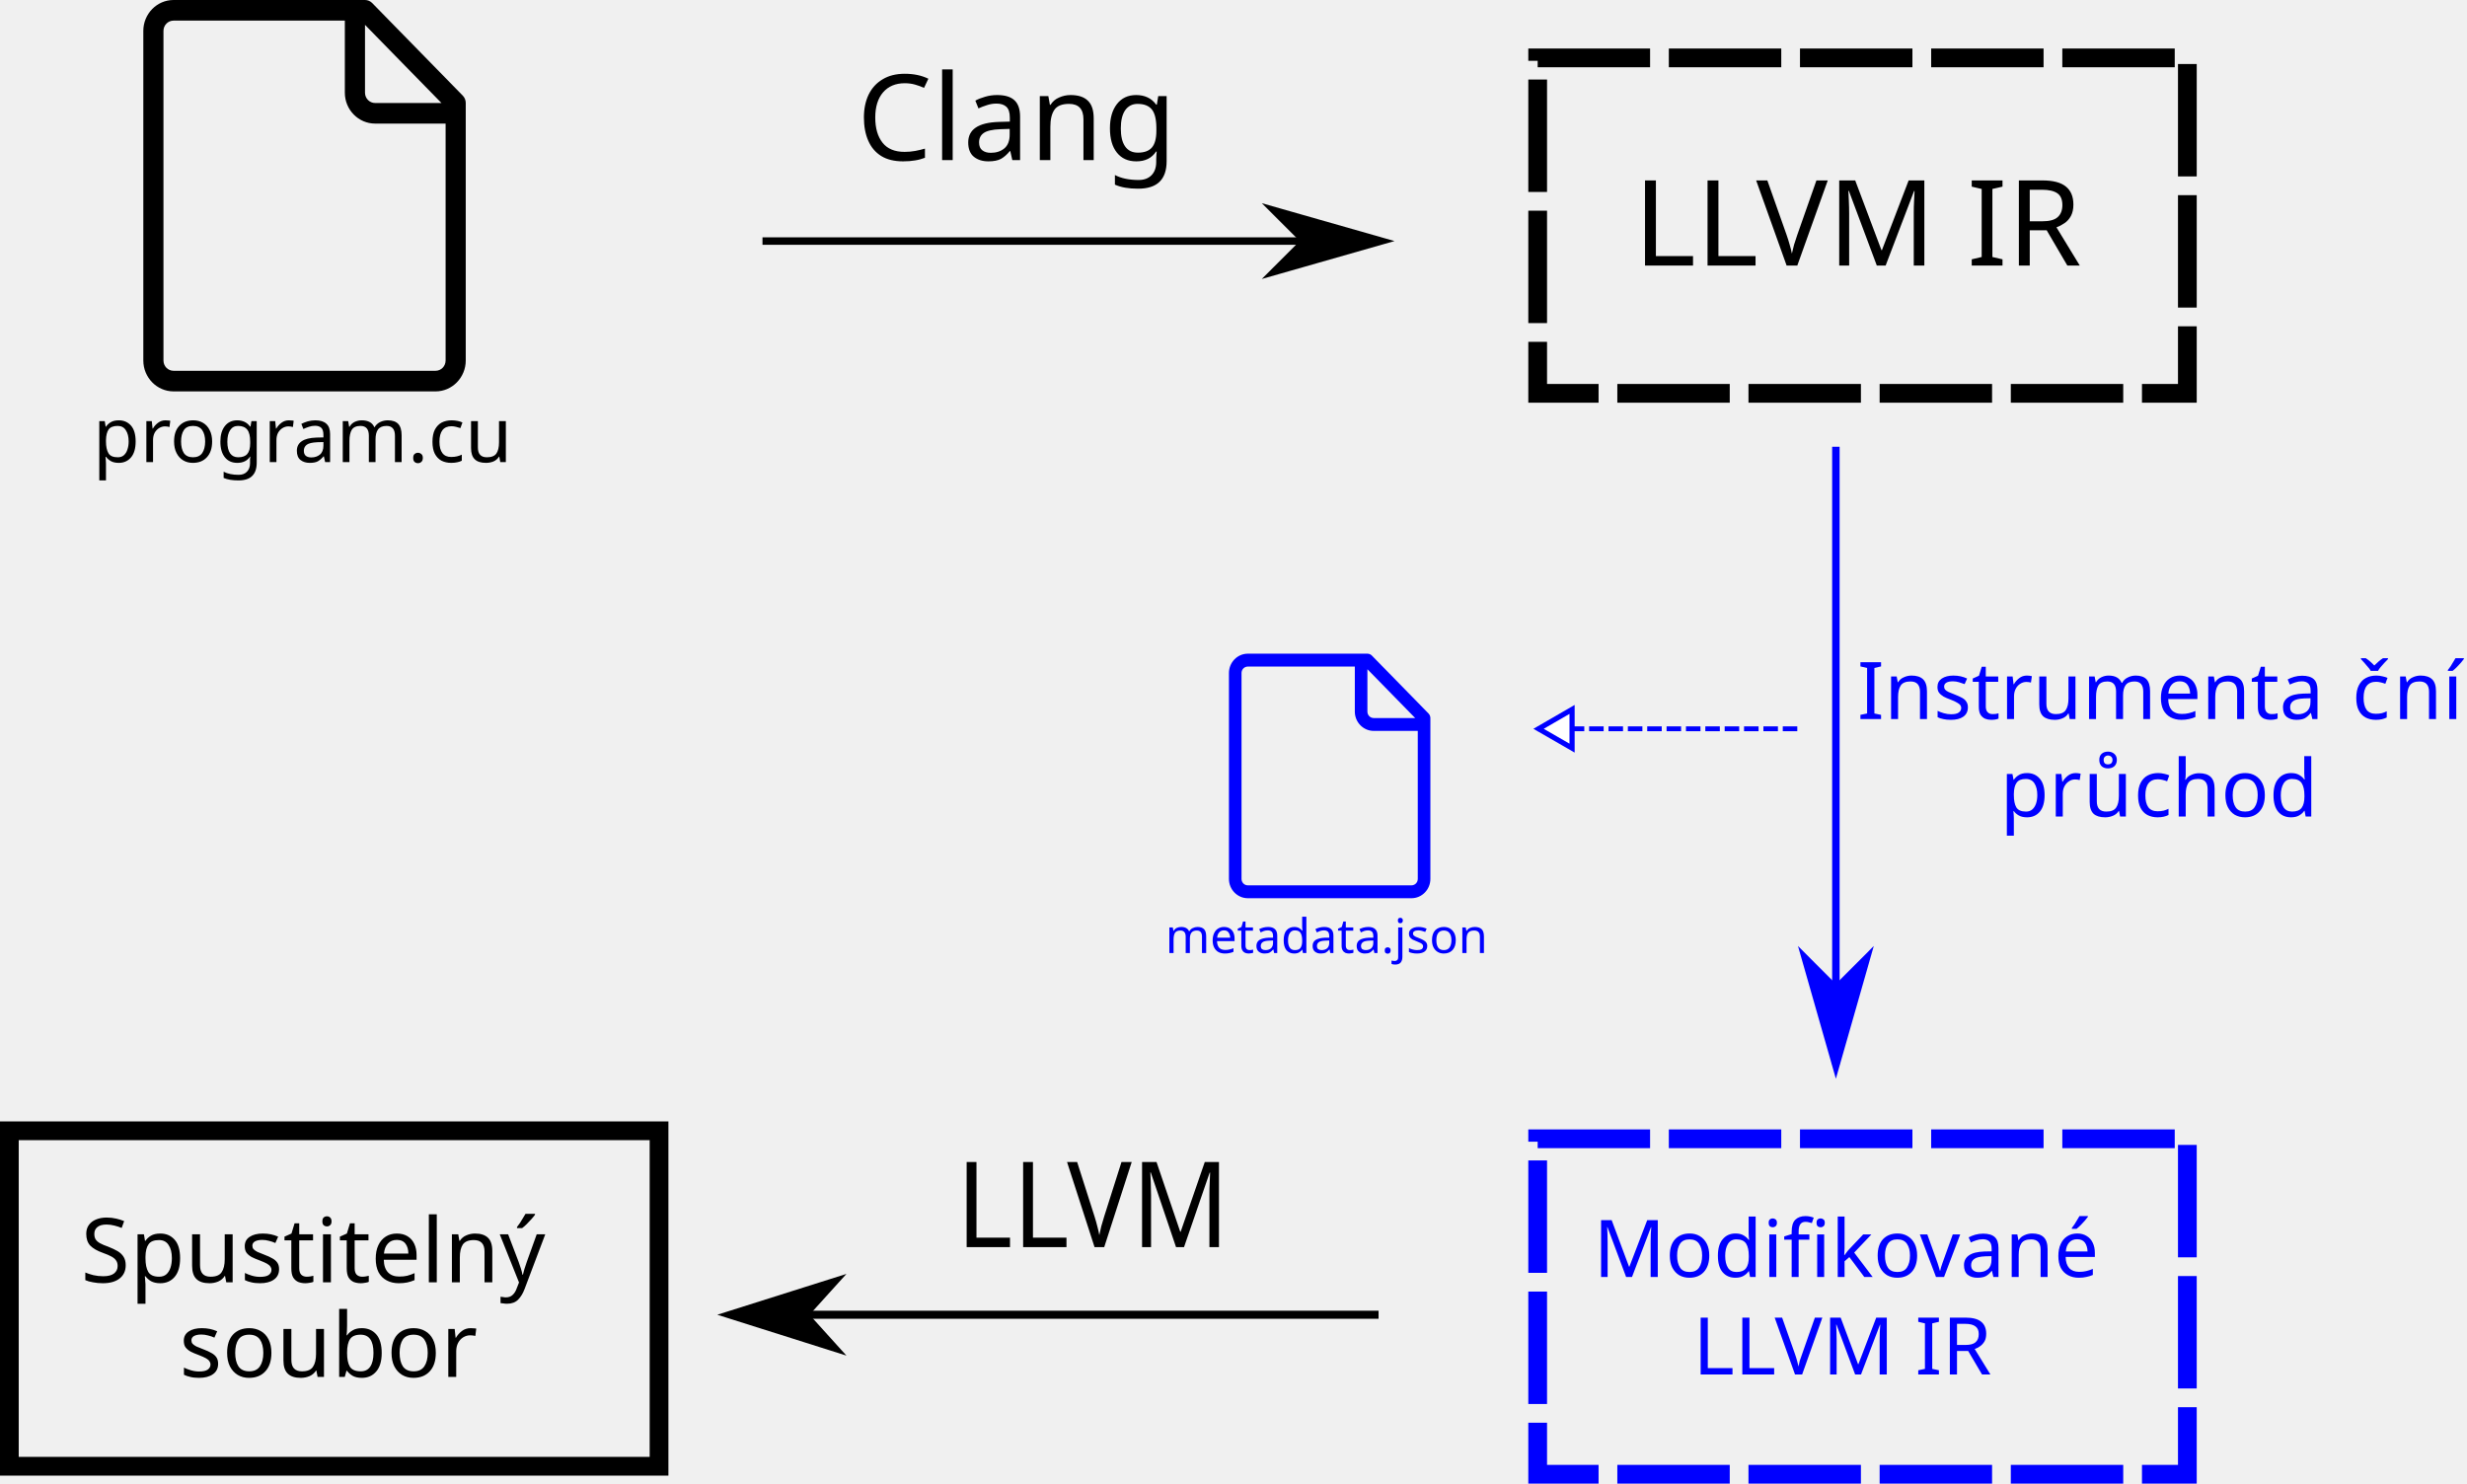
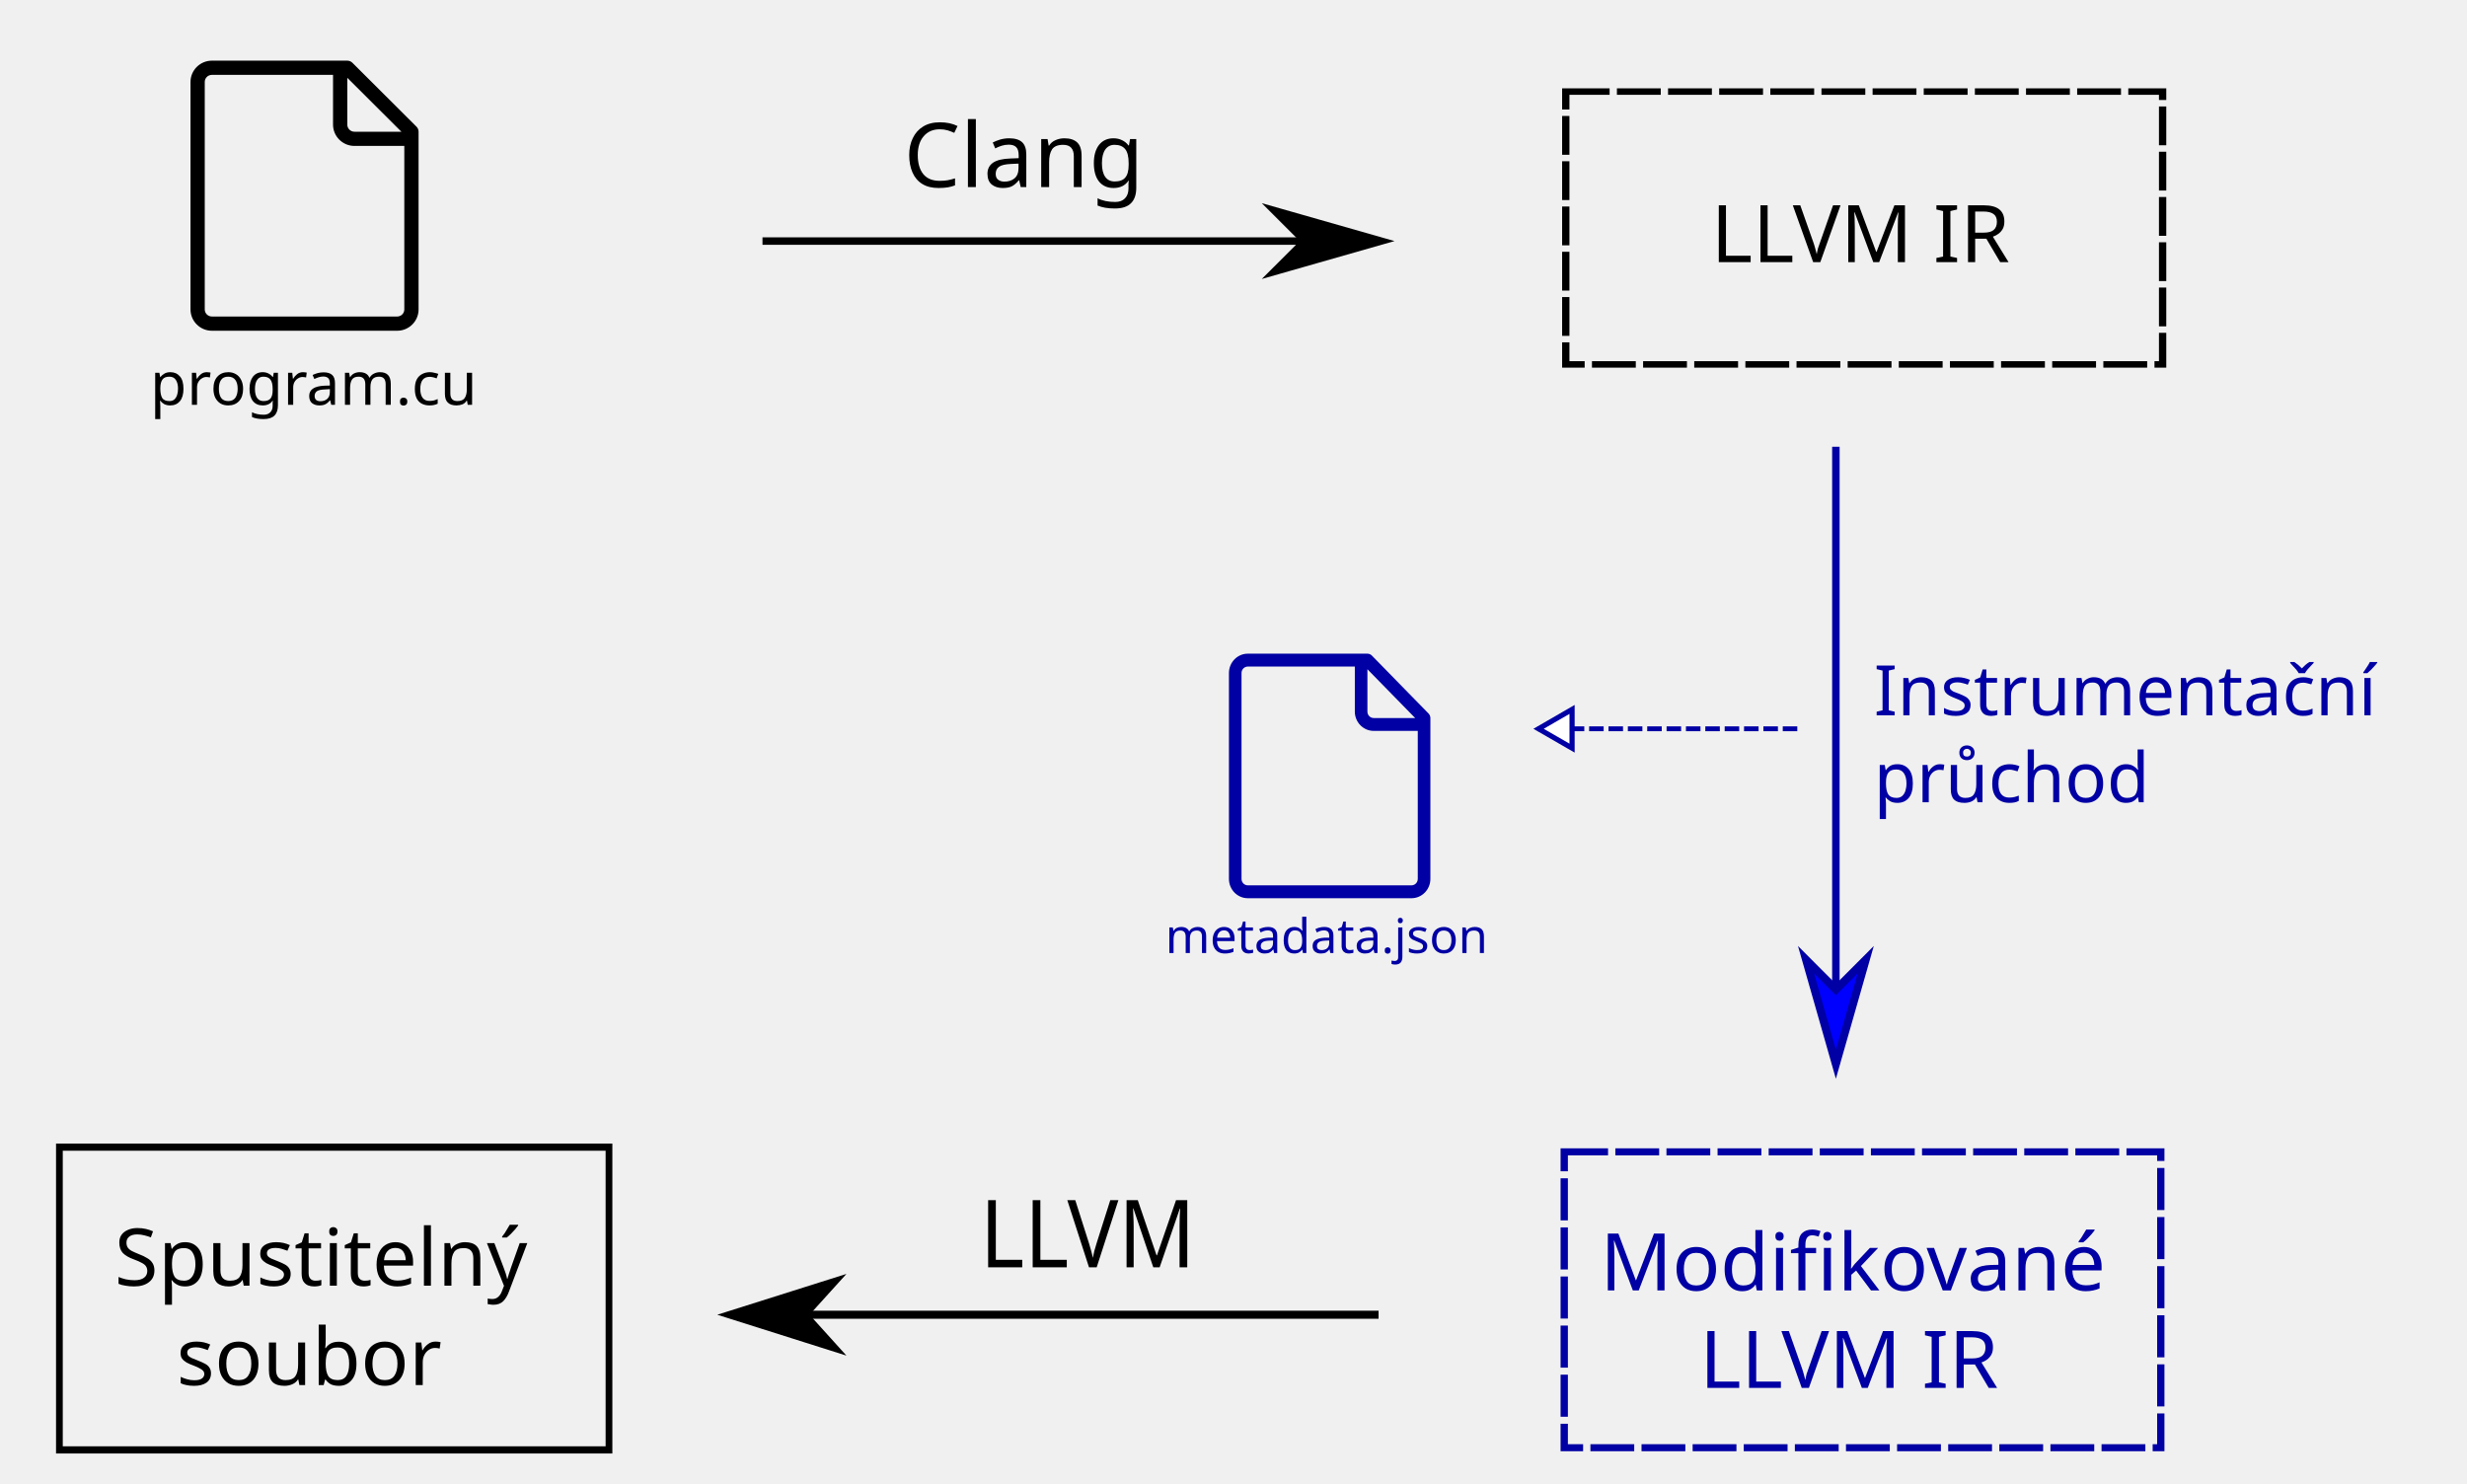
<svg xmlns="http://www.w3.org/2000/svg" id="svg4494" version="1.1" xml:space="preserve" width="310.228" height="186.581" viewBox="0 0 310.228 186.581">
  <defs id="defs4498" />
  <g id="g4502" transform="matrix(1.25,0,0,1.25,0,-3.75e-6)">
    <g id="g4504">
-       <path d="M 46.563,9.629 37.438,0.301 C 37.246,0.109 36.988,0 36.719,0 L 17.461,0 c -1.676,0 -3.043,1.395 -3.043,3.109 l 0,33.161 c 0,1.714 1.367,3.109 3.043,3.109 l 26.355,0 c 1.676,0 3.039,-1.395 3.039,-3.109 l 0,-25.907 c 0,-0.277 -0.105,-0.539 -0.292,-0.734 z m -2.153,0.734 -6.676,0 c -0.558,0 -1.015,-0.465 -1.015,-1.035 l 0,-6.828 7.691,7.863 z m 0.418,25.907 c 0,0.574 -0.453,1.035 -1.012,1.035 l -26.355,0 c -0.563,0 -1.016,-0.461 -1.016,-1.035 l 0,-33.161 c 0,-0.574 0.457,-1.035 1.016,-1.035 l 17.23,0 0,7.254 c 0,1.711 1.368,3.106 3.043,3.106 l 7.094,0 0,23.836 z" style="fill:#000000;fill-opacity:1;fill-rule:nonzero;stroke:none" id="path4506" />
-       <text transform="translate(9.333343,46.49189)" style="font-variant:normal;font-weight:normal;font-size:7.697px;font-family:Verdana;-inkscape-font-specification:Verdana;writing-mode:lr-tb;fill:#000000;fill-opacity:1;fill-rule:nonzero;stroke:none" id="text4508">
-         <tspan x="0 4.795 8.074 12.739 17.534 20.698 25.316 32.797 35.591 39.594" y="0" id="tspan4510">program.cu</tspan>
+       <path d="M 41.902,12.747 35.447,6.311 C 35.312,6.178 35.129,6.103 34.939,6.103 l -13.622,0 c -1.185,0 -2.152,0.963 -2.152,2.145 l 0,22.883 c 0,1.183 0.967,2.145 2.152,2.145 l 18.642,0 c 1.185,0 2.15,-0.963 2.15,-2.145 l 0,-17.877 c 0,-0.191 -0.074,-0.372 -0.207,-0.506 z m -1.523,0.506 -4.722,0 c -0.395,0 -0.718,-0.321 -0.718,-0.714 l 0,-4.712 5.44,5.426 z m 0.296,17.877 c 0,0.396 -0.32,0.714 -0.716,0.714 l -18.642,0 c -0.398,0 -0.719,-0.318 -0.719,-0.714 l 0,-22.883 c 0,-0.396 0.323,-0.714 0.719,-0.714 l 12.187,0 0,5.006 c 0,1.181 0.968,2.143 2.152,2.143 l 5.018,0 0,16.448 z" style="fill:#000000;fill-opacity:1;fill-rule:nonzero;stroke:none;stroke-width:0.8;stroke-miterlimit:4;stroke-dasharray:none" id="path4506" />
+       <text style="font-variant:normal;font-weight:normal;font-size:7.697px;font-family:Verdana;-inkscape-font-specification:Verdana;writing-mode:lr-tb;fill:#000000;fill-opacity:1;fill-rule:nonzero;stroke:none" id="text4508" x="15.097" y="40.728">
+         <tspan id="tspan4510" style="font-size:6px" x="15.097" y="40.728">program.cu</tspan>
      </text>
      <g id="g4512">
        <path d="m 76.707,24.254 62.125,0" style="fill:none;stroke:#000000;stroke-width:0.751;stroke-linecap:butt;stroke-linejoin:miter;stroke-miterlimit:4;stroke-dasharray:none;stroke-opacity:1" id="path4514" />
      </g>
      <g id="g4516" transform="scale(-1,-1)">
        <path d="m -131.32,-24.254 3.007,-3.004 -10.519,3.004 10.519,3.004 -3.007,-3.004 z" style="fill:#000000;fill-opacity:1;fill-rule:evenodd;stroke:#000000;stroke-width:0.801;stroke-linecap:butt;stroke-linejoin:miter;stroke-miterlimit:4;stroke-dasharray:none;stroke-opacity:1" id="path4518" />
      </g>
-       <text transform="translate(86.17607,16.10917)" style="font-variant:normal;font-weight:normal;font-size:12px;font-family:Verdana;-inkscape-font-specification:Verdana;writing-mode:lr-tb;fill:#000000;fill-opacity:1;fill-rule:nonzero;stroke:none" id="text4520">
-         <tspan x="0 8.376 11.664 18.9 26.484" y="0" id="tspan4522">Clang</tspan>
+       <text style="font-variant:normal;font-weight:normal;font-size:12px;font-family:Verdana;-inkscape-font-specification:Verdana;writing-mode:lr-tb;fill:#000000;fill-opacity:1;fill-rule:nonzero;stroke:none" id="text4520" x="90.923" y="18.822">
+         <tspan id="tspan4522" style="font-size:9px" x="90.923" y="18.822">Clang</tspan>
      </text>
-       <g id="g4524">
-         <path d="m 154.691,5.824 65.359,0 0,33.75 -65.359,0 0,-33.75 z" style="fill:none;stroke:#000000;stroke-width:1.885;stroke-linecap:butt;stroke-linejoin:miter;stroke-miterlimit:4;stroke-dasharray:11.31, 1.885;stroke-dashoffset:0;stroke-opacity:1" id="path4526" />
+       <g id="g4524" style="stroke:#000000;stroke-width:0.8;stroke-miterlimit:4;stroke-dasharray:4.8, 0.8;stroke-dashoffset:0;stroke-opacity:1" transform="matrix(0.9186605,0,0,0.8133389,15.41015,4.476764)">
+         <path d="m 154.691,5.824 65.359,0 0,33.75 -65.359,0 0,-33.75 z" style="fill:none;stroke:#000000;stroke-width:0.8;stroke-linecap:butt;stroke-linejoin:miter;stroke-miterlimit:4;stroke-dasharray:4.8, 0.8;stroke-dashoffset:0;stroke-opacity:1" id="path4526" />
      </g>
-       <text transform="translate(164.3354,26.71542)" style="font-variant:normal;font-weight:normal;font-size:12px;font-family:Verdana;-inkscape-font-specification:Verdana;writing-mode:lr-tb;fill:#000000;fill-opacity:1;fill-rule:nonzero;stroke:none" id="text4528">
-         <tspan x="0 6.672 12.708 20.904 31.008 35.22 40.26" y="0" id="tspan4530">LLVM IR</tspan>
+       <text style="font-variant:normal;font-weight:normal;font-size:12px;font-family:Verdana;-inkscape-font-specification:Verdana;writing-mode:lr-tb;fill:#000000;fill-opacity:1;fill-rule:nonzero;stroke:none" id="text4528" x="172.133" y="26.376">
+         <tspan id="tspan4530" style="font-size:8px" x="172.133" y="26.376">LLVM IR</tspan>
      </text>
-       <g id="g4532">
-         <path d="m 184.691,44.949 0,62.125" style="fill:none;stroke:#0000ff;stroke-width:0.751;stroke-linecap:butt;stroke-linejoin:miter;stroke-miterlimit:4;stroke-dasharray:none;stroke-opacity:1" id="path4534" />
+       <g id="g4532" style="stroke:#0000a4;stroke-opacity:1">
+         <path d="m 184.691,44.949 0,62.125" style="fill:none;stroke:#0000a4;stroke-width:0.751;stroke-linecap:butt;stroke-linejoin:miter;stroke-miterlimit:4;stroke-dasharray:none;stroke-opacity:1" id="path4534" />
      </g>
-       <g id="g4536" transform="matrix(0,-1,1,0,0,0)">
-         <path d="m -99.563,184.691 3.008,-3.003 -10.519,3.003 10.519,3.004 -3.008,-3.004 z" style="fill:#0000ff;fill-opacity:1;fill-rule:evenodd;stroke:#0000ff;stroke-width:0.801;stroke-linecap:butt;stroke-linejoin:miter;stroke-miterlimit:4;stroke-dasharray:none;stroke-opacity:1" id="path4538" />
+       <g id="g4536" transform="matrix(0,-1,1,0,0,0)" style="stroke:#0000a4;stroke-opacity:1">
+         <path d="m -99.563,184.691 3.008,-3.003 -10.519,3.003 10.519,3.004 -3.008,-3.004 z" style="fill:#0000ff;fill-opacity:1;fill-rule:evenodd;stroke:#0000a4;stroke-width:0.801;stroke-linecap:butt;stroke-linejoin:miter;stroke-miterlimit:4;stroke-dasharray:none;stroke-opacity:1" id="path4538" />
      </g>
      <text transform="translate(186.8467,72.34517)" style="font-variant:normal;font-weight:normal;font-size:8px;font-family:Verdana;-inkscape-font-specification:Verdana;writing-mode:lr-tb;fill:#0000ff;fill-opacity:1;fill-rule:nonzero;stroke:none" id="text4540">
-         <tspan x="0 3.36 8.416 12.576 15.728 19.16 24.216 31.992 36.752 41.808 44.96" y="0" id="tspan4542">Instrumenta</tspan>
+         <tspan id="tspan4542" style="font-size:7px;fill:#0000a4;fill-opacity:1" x="0" y="0" />
      </text>
      <text transform="translate(236.6067,72.34517)" style="font-variant:normal;font-weight:normal;font-size:8px;font-family:Verdana;-inkscape-font-specification:Verdana;writing-mode:lr-tb;fill:#0000ff;fill-opacity:1;fill-rule:nonzero;stroke:none" id="text4544">
-         <tspan x="0" y="0" id="tspan4546">č</tspan>
+         <tspan x="0" y="0" id="tspan4546" style="fill:#0000a4;fill-opacity:1" />
      </text>
      <text transform="translate(240.7667,72.34517)" style="font-variant:normal;font-weight:normal;font-size:8px;font-family:Verdana;-inkscape-font-specification:Verdana;writing-mode:lr-tb;fill:#0000ff;fill-opacity:1;fill-rule:nonzero;stroke:none" id="text4548">
-         <tspan x="0 5.056" y="0" id="tspan4550">ní</tspan>
-         <tspan x="-39.561 -34.577" y="9.808" id="tspan4552">pr</tspan>
+         <tspan x="0" id="tspan4550" style="fill:#0000a4;fill-opacity:1" y="0" />
+         <tspan x="0" id="tspan4552" style="fill:#0000a4;fill-opacity:1" y="10" />
      </text>
      <text transform="translate(209.598,82.15305)" style="font-variant:normal;font-weight:normal;font-size:8px;font-family:Verdana;-inkscape-font-specification:Verdana;writing-mode:lr-tb;fill:#0000ff;fill-opacity:1;fill-rule:nonzero;stroke:none" id="text4554">
-         <tspan x="0" y="0" id="tspan4556">ů</tspan>
+         <tspan x="0" y="0" id="tspan4556" style="fill:#0000a4;fill-opacity:1" />
      </text>
      <text transform="translate(214.654,82.15305)" style="font-variant:normal;font-weight:normal;font-size:8px;font-family:Verdana;-inkscape-font-specification:Verdana;writing-mode:lr-tb;fill:#0000ff;fill-opacity:1;fill-rule:nonzero;stroke:none" id="text4558">
-         <tspan x="0 4.16 9.216 14.064" y="0" id="tspan4560">chod</tspan>
+         <tspan x="0" id="tspan4560" style="fill:#0000a4;fill-opacity:1" y="0" />
      </text>
-       <text transform="translate(160.2905,128.4767)" style="font-variant:normal;font-weight:normal;font-size:8px;font-family:Verdana;-inkscape-font-specification:Verdana;writing-mode:lr-tb;fill:#0000ff;fill-opacity:1;fill-rule:nonzero;stroke:none" id="text4576">
-         <tspan x="0 6.736 11.584 16.568 18.76 21.568 23.784 28.44 33.224 37.8 42.6 47.656" y="0" id="tspan4578">Modifikované</tspan>
-         <tspan x="10.016 14.464 18.488 23.952 30.688 33.496 36.856" y="9.808" id="tspan4580">LLVM IR</tspan>
+       <text style="font-variant:normal;font-weight:normal;font-size:8px;font-family:Verdana;-inkscape-font-specification:Verdana;writing-mode:lr-tb;fill:#0000ff;fill-opacity:1;fill-rule:nonzero;stroke:none" id="text4576" x="160.969" y="129.833">
+         <tspan x="160.969 167.705 172.553 177.537 179.729 182.537 184.753 189.409 194.193 198.769 203.569 208.625" y="129.833" id="tspan4578" style="fill:#0000a4;fill-opacity:1">Modifikované</tspan>
+         <tspan x="170.984 175.432 179.456 184.92 191.656 194.464 197.824" y="139.641" id="tspan4580" style="fill:#0000a4;fill-opacity:1">LLVM IR</tspan>
      </text>
-       <g id="g4582">
-         <path d="m 154.691,114.574 65.359,0 0,33.75 -65.359,0 0,-33.75 z" style="fill:none;stroke:#0000ff;stroke-width:1.885;stroke-linecap:butt;stroke-linejoin:miter;stroke-miterlimit:4;stroke-dasharray:11.31, 1.885;stroke-dashoffset:0;stroke-opacity:1" id="path4584" />
+       <g id="g4582" style="stroke:#0000a4;stroke-width:0.8;stroke-miterlimit:4;stroke-dasharray:4.8, 0.8;stroke-dashoffset:0;stroke-opacity:1" transform="matrix(0.918226,0,0,0.8820186,15.32204,14.83044)">
+         <path d="m 154.691,114.574 65.359,0 0,33.75 -65.359,0 0,-33.75 z" style="fill:none;stroke:#0000a4;stroke-width:0.8;stroke-linecap:butt;stroke-linejoin:miter;stroke-miterlimit:4;stroke-dasharray:4.8, 0.8;stroke-dashoffset:0;stroke-opacity:1" id="path4584" />
      </g>
-       <g id="g4586">
-         <path d="m 180.809,73.324 -26.118,0" style="fill:none;stroke:#0000ff;stroke-width:0.487;stroke-linecap:butt;stroke-linejoin:miter;stroke-miterlimit:4;stroke-dasharray:1.461, 0.487;stroke-dashoffset:0;stroke-opacity:1" id="path4588" />
+       <g id="g4586" style="stroke:#0000a4;stroke-opacity:1">
+         <path d="m 180.809,73.324 -26.118,0" style="fill:none;stroke:#0000a4;stroke-width:0.487;stroke-linecap:butt;stroke-linejoin:miter;stroke-miterlimit:4;stroke-dasharray:1.461, 0.487;stroke-dashoffset:0;stroke-opacity:1" id="path4588" />
      </g>
-       <g id="g4590" transform="scale(-1,-1)">
-         <path d="m -154.781,-73.324 -3.371,1.949 0,-3.895 3.371,1.946 z" style="fill:#ffffff;fill-opacity:1;fill-rule:evenodd;stroke:#0000ff;stroke-width:0.52;stroke-linecap:butt;stroke-linejoin:miter;stroke-miterlimit:4;stroke-dasharray:none;stroke-opacity:1" id="path4592" />
+       <g id="g4590" transform="scale(-1,-1)" style="stroke:#0000a4;stroke-opacity:1">
+         <path d="m -154.781,-73.324 -3.371,1.949 0,-3.895 3.371,1.946 z" style="fill:#ffffff;fill-opacity:1;fill-rule:evenodd;stroke:#0000a4;stroke-width:0.52;stroke-linecap:butt;stroke-linejoin:miter;stroke-miterlimit:4;stroke-dasharray:none;stroke-opacity:1" id="path4592" />
      </g>
-       <path d="m 143.711,71.785 -5.699,-5.828 c -0.117,-0.121 -0.282,-0.191 -0.449,-0.191 l -12.032,0 c -1.047,0 -1.898,0.875 -1.898,1.945 l 0,20.715 c 0,1.074 0.851,1.945 1.898,1.945 l 16.465,0 c 1.047,0 1.902,-0.871 1.902,-1.945 l 0,-16.184 c 0,-0.172 -0.07,-0.336 -0.187,-0.457 z m -1.344,0.457 -4.172,0 c -0.347,0 -0.632,-0.289 -0.632,-0.648 l 0,-4.262 4.804,4.91 z m 0.262,16.184 c 0,0.359 -0.281,0.648 -0.633,0.648 l -16.465,0 c -0.351,0 -0.633,-0.289 -0.633,-0.648 l 0,-20.715 c 0,-0.359 0.282,-0.648 0.633,-0.648 l 10.766,0 0,4.531 c 0,1.07 0.851,1.941 1.898,1.941 l 4.434,0 0,14.891 z" style="fill:#0000ff;fill-opacity:1;fill-rule:nonzero;stroke:none" id="path4594" />
-       <text transform="translate(117.2334,95.88716)" style="font-variant:normal;font-weight:normal;font-size:4.809px;font-family:Verdana;-inkscape-font-specification:Verdana;writing-mode:lr-tb;fill:#0000ff;fill-opacity:1;fill-rule:nonzero;stroke:none" id="text4596">
+       <path d="m 143.711,71.785 -5.699,-5.828 c -0.117,-0.121 -0.282,-0.191 -0.449,-0.191 l -12.032,0 c -1.047,0 -1.898,0.875 -1.898,1.945 l 0,20.715 c 0,1.074 0.851,1.945 1.898,1.945 l 16.465,0 c 1.047,0 1.902,-0.871 1.902,-1.945 l 0,-16.184 c 0,-0.172 -0.07,-0.336 -0.187,-0.457 z m -1.344,0.457 -4.172,0 c -0.347,0 -0.632,-0.289 -0.632,-0.648 l 0,-4.262 4.804,4.91 z m 0.262,16.184 c 0,0.359 -0.281,0.648 -0.633,0.648 l -16.465,0 c -0.351,0 -0.633,-0.289 -0.633,-0.648 l 0,-20.715 c 0,-0.359 0.282,-0.648 0.633,-0.648 l 10.766,0 0,4.531 c 0,1.07 0.851,1.941 1.898,1.941 l 4.434,0 0,14.891 z" style="fill:#0000a4;fill-opacity:1;fill-rule:nonzero;stroke:none;stroke-width:0.8;stroke-miterlimit:4;stroke-dasharray:none" id="path4594" />
+       <text transform="translate(117.2334,95.88716)" style="font-variant:normal;font-weight:normal;font-size:4.809px;font-family:Verdana;-inkscape-font-specification:Verdana;writing-mode:lr-tb;fill:#0000a4;fill-opacity:1;fill-rule:nonzero;stroke:none;" id="text4596">
        <tspan x="0 4.674 7.535 9.43 12.315 15.311 18.197 20.106 22.991 24.737 26.391 28.892 31.806" y="0" id="tspan4598">metadata.json</tspan>
      </text>
      <g id="g4600" transform="scale(0.903367,1)">
        <path d="m 153.519,132.277 -72.07,0" style="fill:none;stroke:#000000;stroke-width:0.809;stroke-linecap:butt;stroke-linejoin:miter;stroke-miterlimit:4;stroke-dasharray:none;stroke-opacity:1" id="path4602" />
      </g>
      <g id="g4604" transform="scale(0.903367,1)">
        <path d="m 89.539,132.277 3.239,-3.234 -11.329,3.234 11.329,3.239 -3.239,-3.239 z" style="fill:#000000;fill-opacity:1;fill-rule:evenodd;stroke:#000000;stroke-width:0.863;stroke-linecap:butt;stroke-linejoin:miter;stroke-miterlimit:4;stroke-dasharray:none;stroke-opacity:1" id="path4606" />
      </g>
-       <text transform="matrix(0.9033671,0,0,1,96.20146,125.4731)" style="font-variant:normal;font-weight:normal;font-size:12px;font-family:Verdana;-inkscape-font-specification:Verdana;writing-mode:lr-tb;fill:#000000;fill-opacity:1;fill-rule:nonzero;stroke:none" id="text4608">
-         <tspan x="0 6.672 12.708 20.904" y="0" id="tspan4610">LLVM</tspan>
+       <text transform="scale(0.9504563,1.052126)" style="font-variant:normal;font-weight:normal;font-size:11.405px;font-family:Verdana;-inkscape-font-specification:Verdana;writing-mode:lr-tb;fill:#000000;fill-opacity:1;fill-rule:nonzero;stroke:none" id="text4608" x="103.713" y="121.19">
+         <tspan id="tspan4610" style="font-size:9px" x="103.713" y="121.19">LLVM</tspan>
      </text>
-       <g id="g4612">
-         <path d="m 0.941,113.77 65.359,0 0,33.75 -65.359,0 0,-33.75 z" style="fill:none;stroke:#000000;stroke-width:1.885;stroke-linecap:butt;stroke-linejoin:miter;stroke-miterlimit:4;stroke-dasharray:none;stroke-opacity:1" id="path4614" />
+       <g id="g4612" style="stroke-width:0.8;stroke-miterlimit:4;stroke-dasharray:none" transform="matrix(0.8459212,0,0,0.9025337,5.180205,12.73348)">
+         <path d="m 0.941,113.77 65.359,0 0,33.75 -65.359,0 0,-33.75 z" style="fill:none;stroke:#000000;stroke-width:0.8;stroke-linecap:butt;stroke-linejoin:miter;stroke-miterlimit:4;stroke-dasharray:none;stroke-opacity:1" id="path4614" />
      </g>
-       <text transform="translate(8.130879,129.0135)" style="font-variant:normal;font-weight:normal;font-size:9px;font-family:Verdana;-inkscape-font-specification:Verdana;writing-mode:lr-tb;fill:#000000;fill-opacity:1;fill-rule:nonzero;stroke:none" id="text4616">
-         <tspan x="0 6.147 11.754 17.442 22.122 25.668 28.134 31.68 37.035 39.528 45.216" y="0" id="tspan4618">Spustitelný</tspan>
-         <tspan x="9.905 14.585 20.039 25.727 31.334 36.788" y="9.521" id="tspan4620">soubor</tspan>
+       <text style="font-variant:normal;font-weight:normal;font-size:9px;font-family:Verdana;-inkscape-font-specification:Verdana;writing-mode:lr-tb;fill:#000000;fill-opacity:1;fill-rule:nonzero;stroke:none" id="text4616" x="11.521" y="129.353">
+         <tspan id="tspan4620" style="font-size:8px" x="11.521" y="129.353">Spustitelný</tspan>
+         <tspan style="font-size:8px" x="11.521" y="139.353" id="tspan5000">   soubor</tspan>
+       </text>
+       <text xml:space="preserve" style="font-style:normal;font-weight:normal;font-size:32px;line-height:125%;font-family:sans-serif;letter-spacing:0px;word-spacing:0px;fill:#000000;fill-opacity:1;stroke:none;stroke-width:1px;stroke-linecap:butt;stroke-linejoin:miter;stroke-opacity:1" x="188.51" y="71.962" id="text5002">
+         <tspan id="tspan5004" x="188.51" y="71.962" style="font-size:7px;fill:#0000a4;fill-opacity:1;stroke:none;stroke-opacity:1">Instrumentační</tspan>
+         <tspan x="188.51" y="80.712" id="tspan5006" style="font-size:7px;fill:#0000a4;fill-opacity:1;stroke:none;stroke-opacity:1">průchod</tspan>
      </text>
    </g>
  </g>
</svg>
